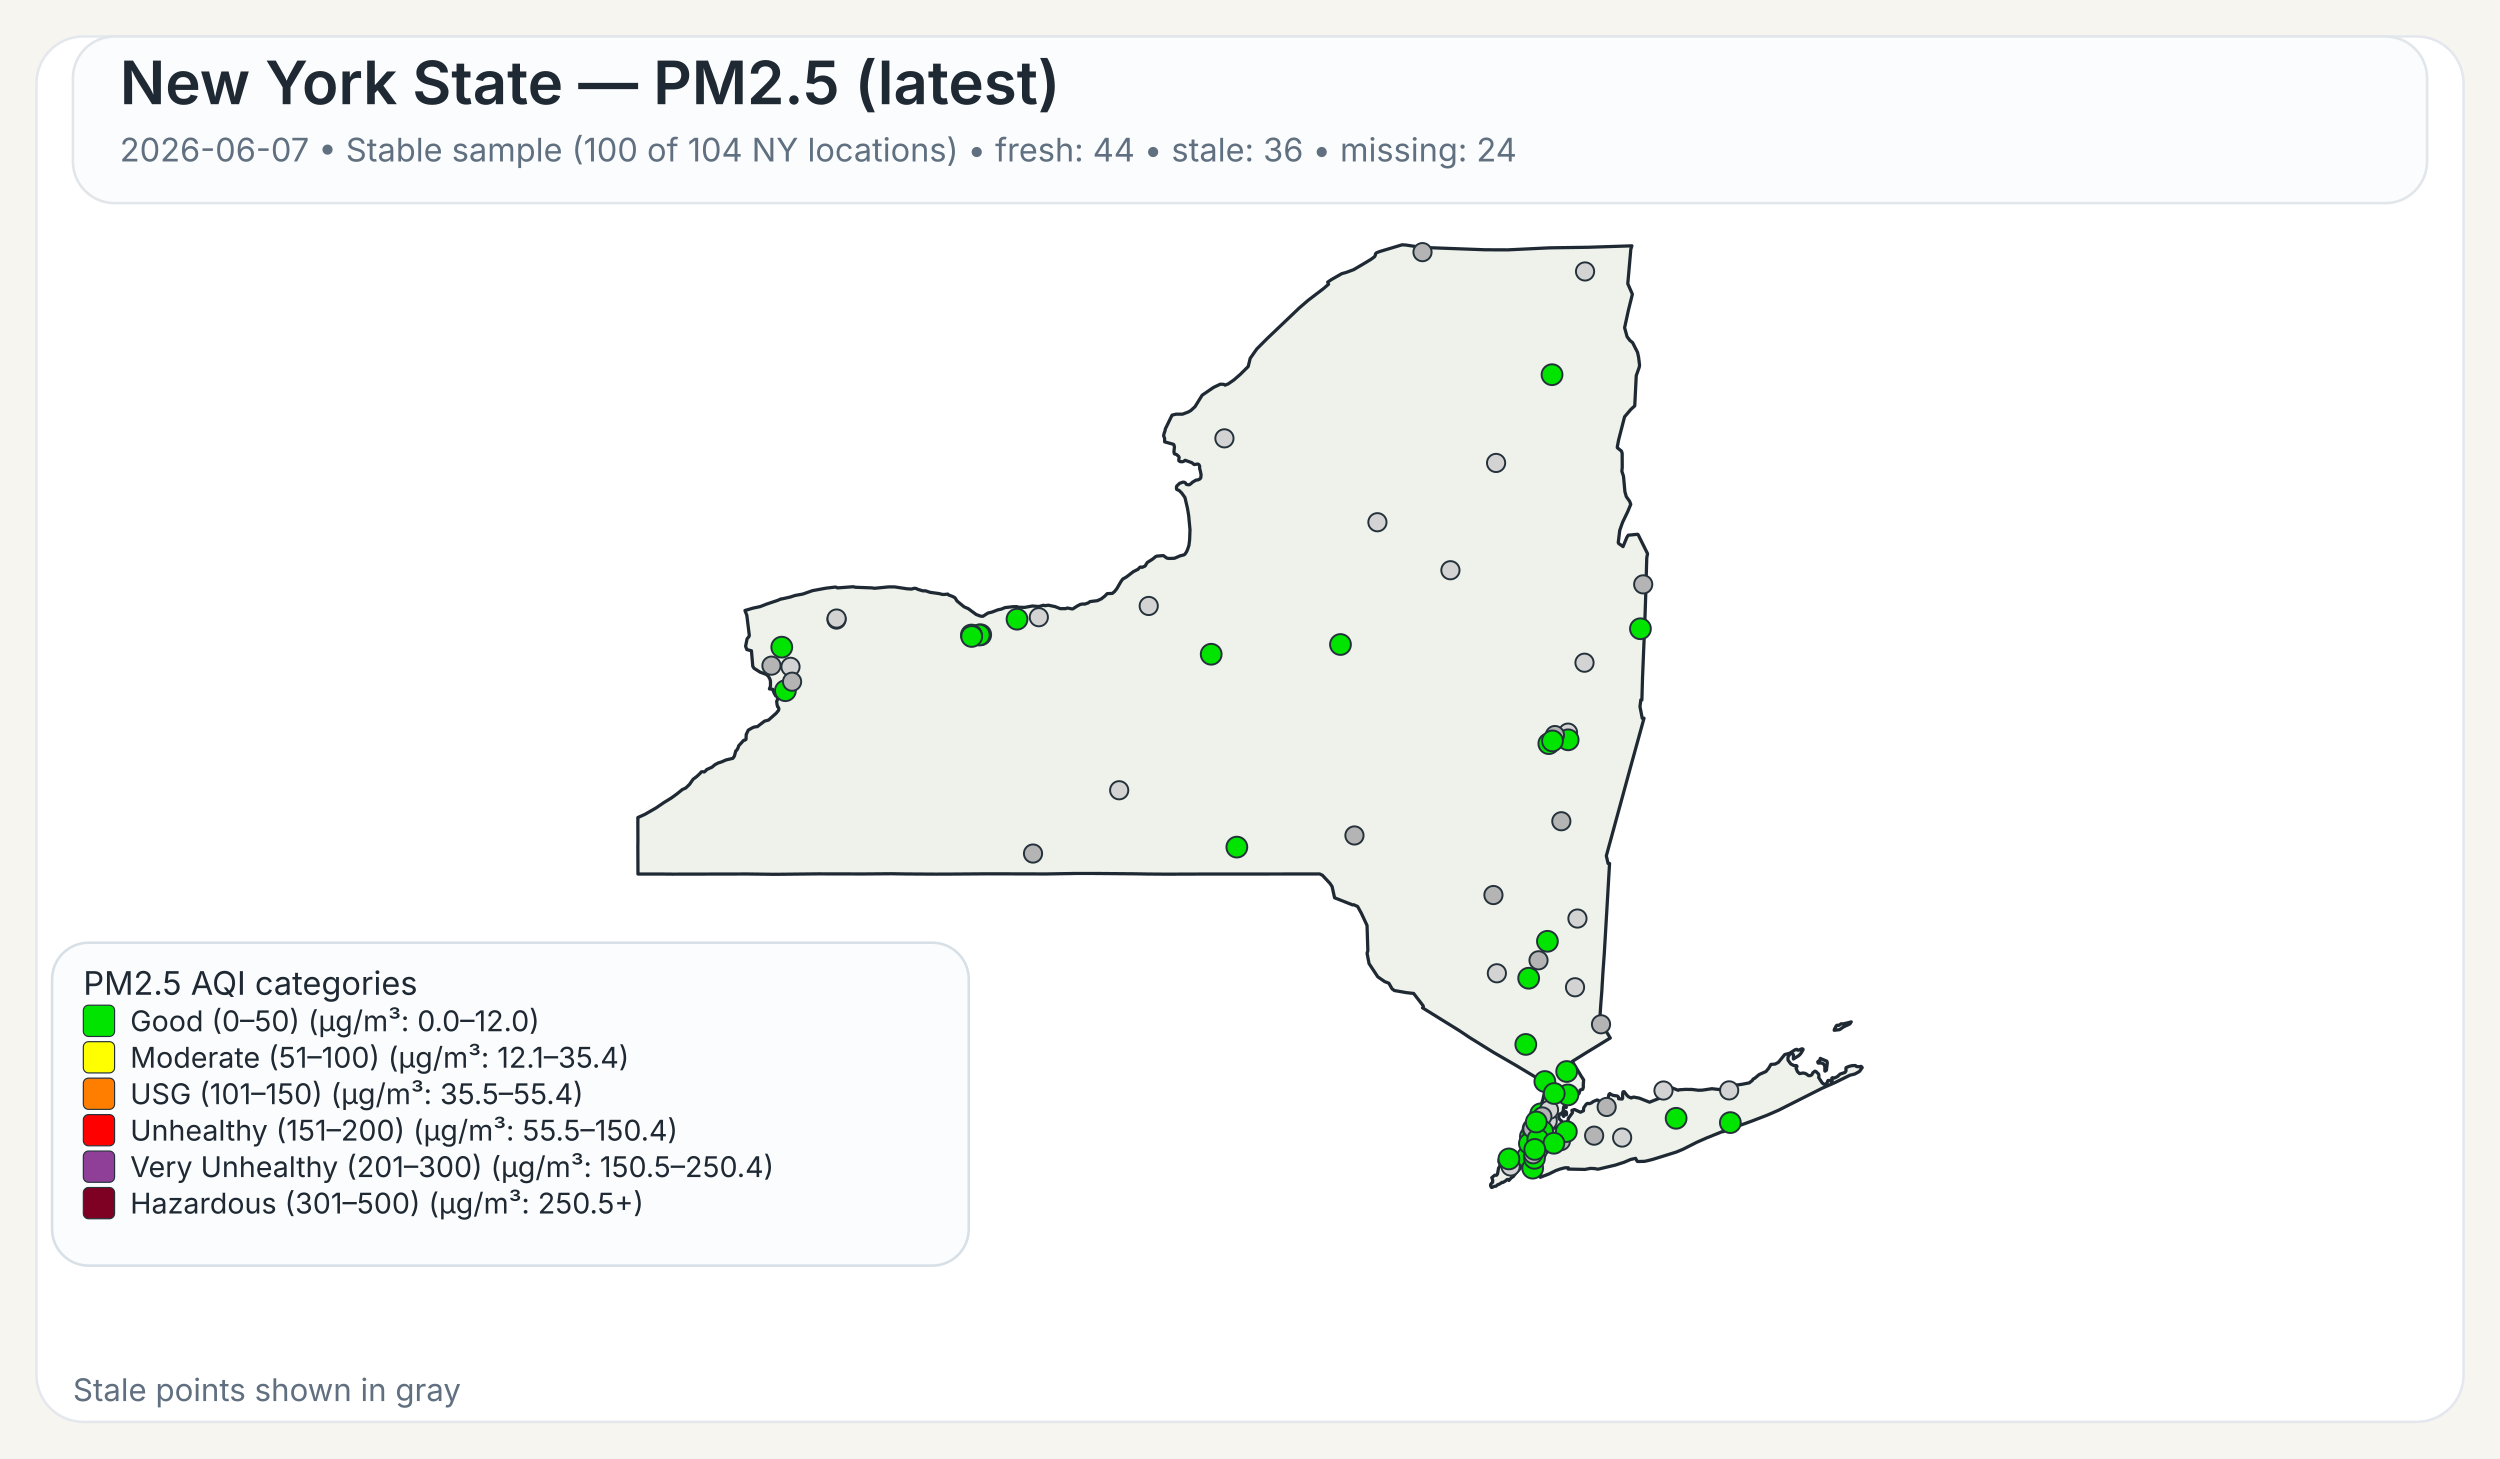
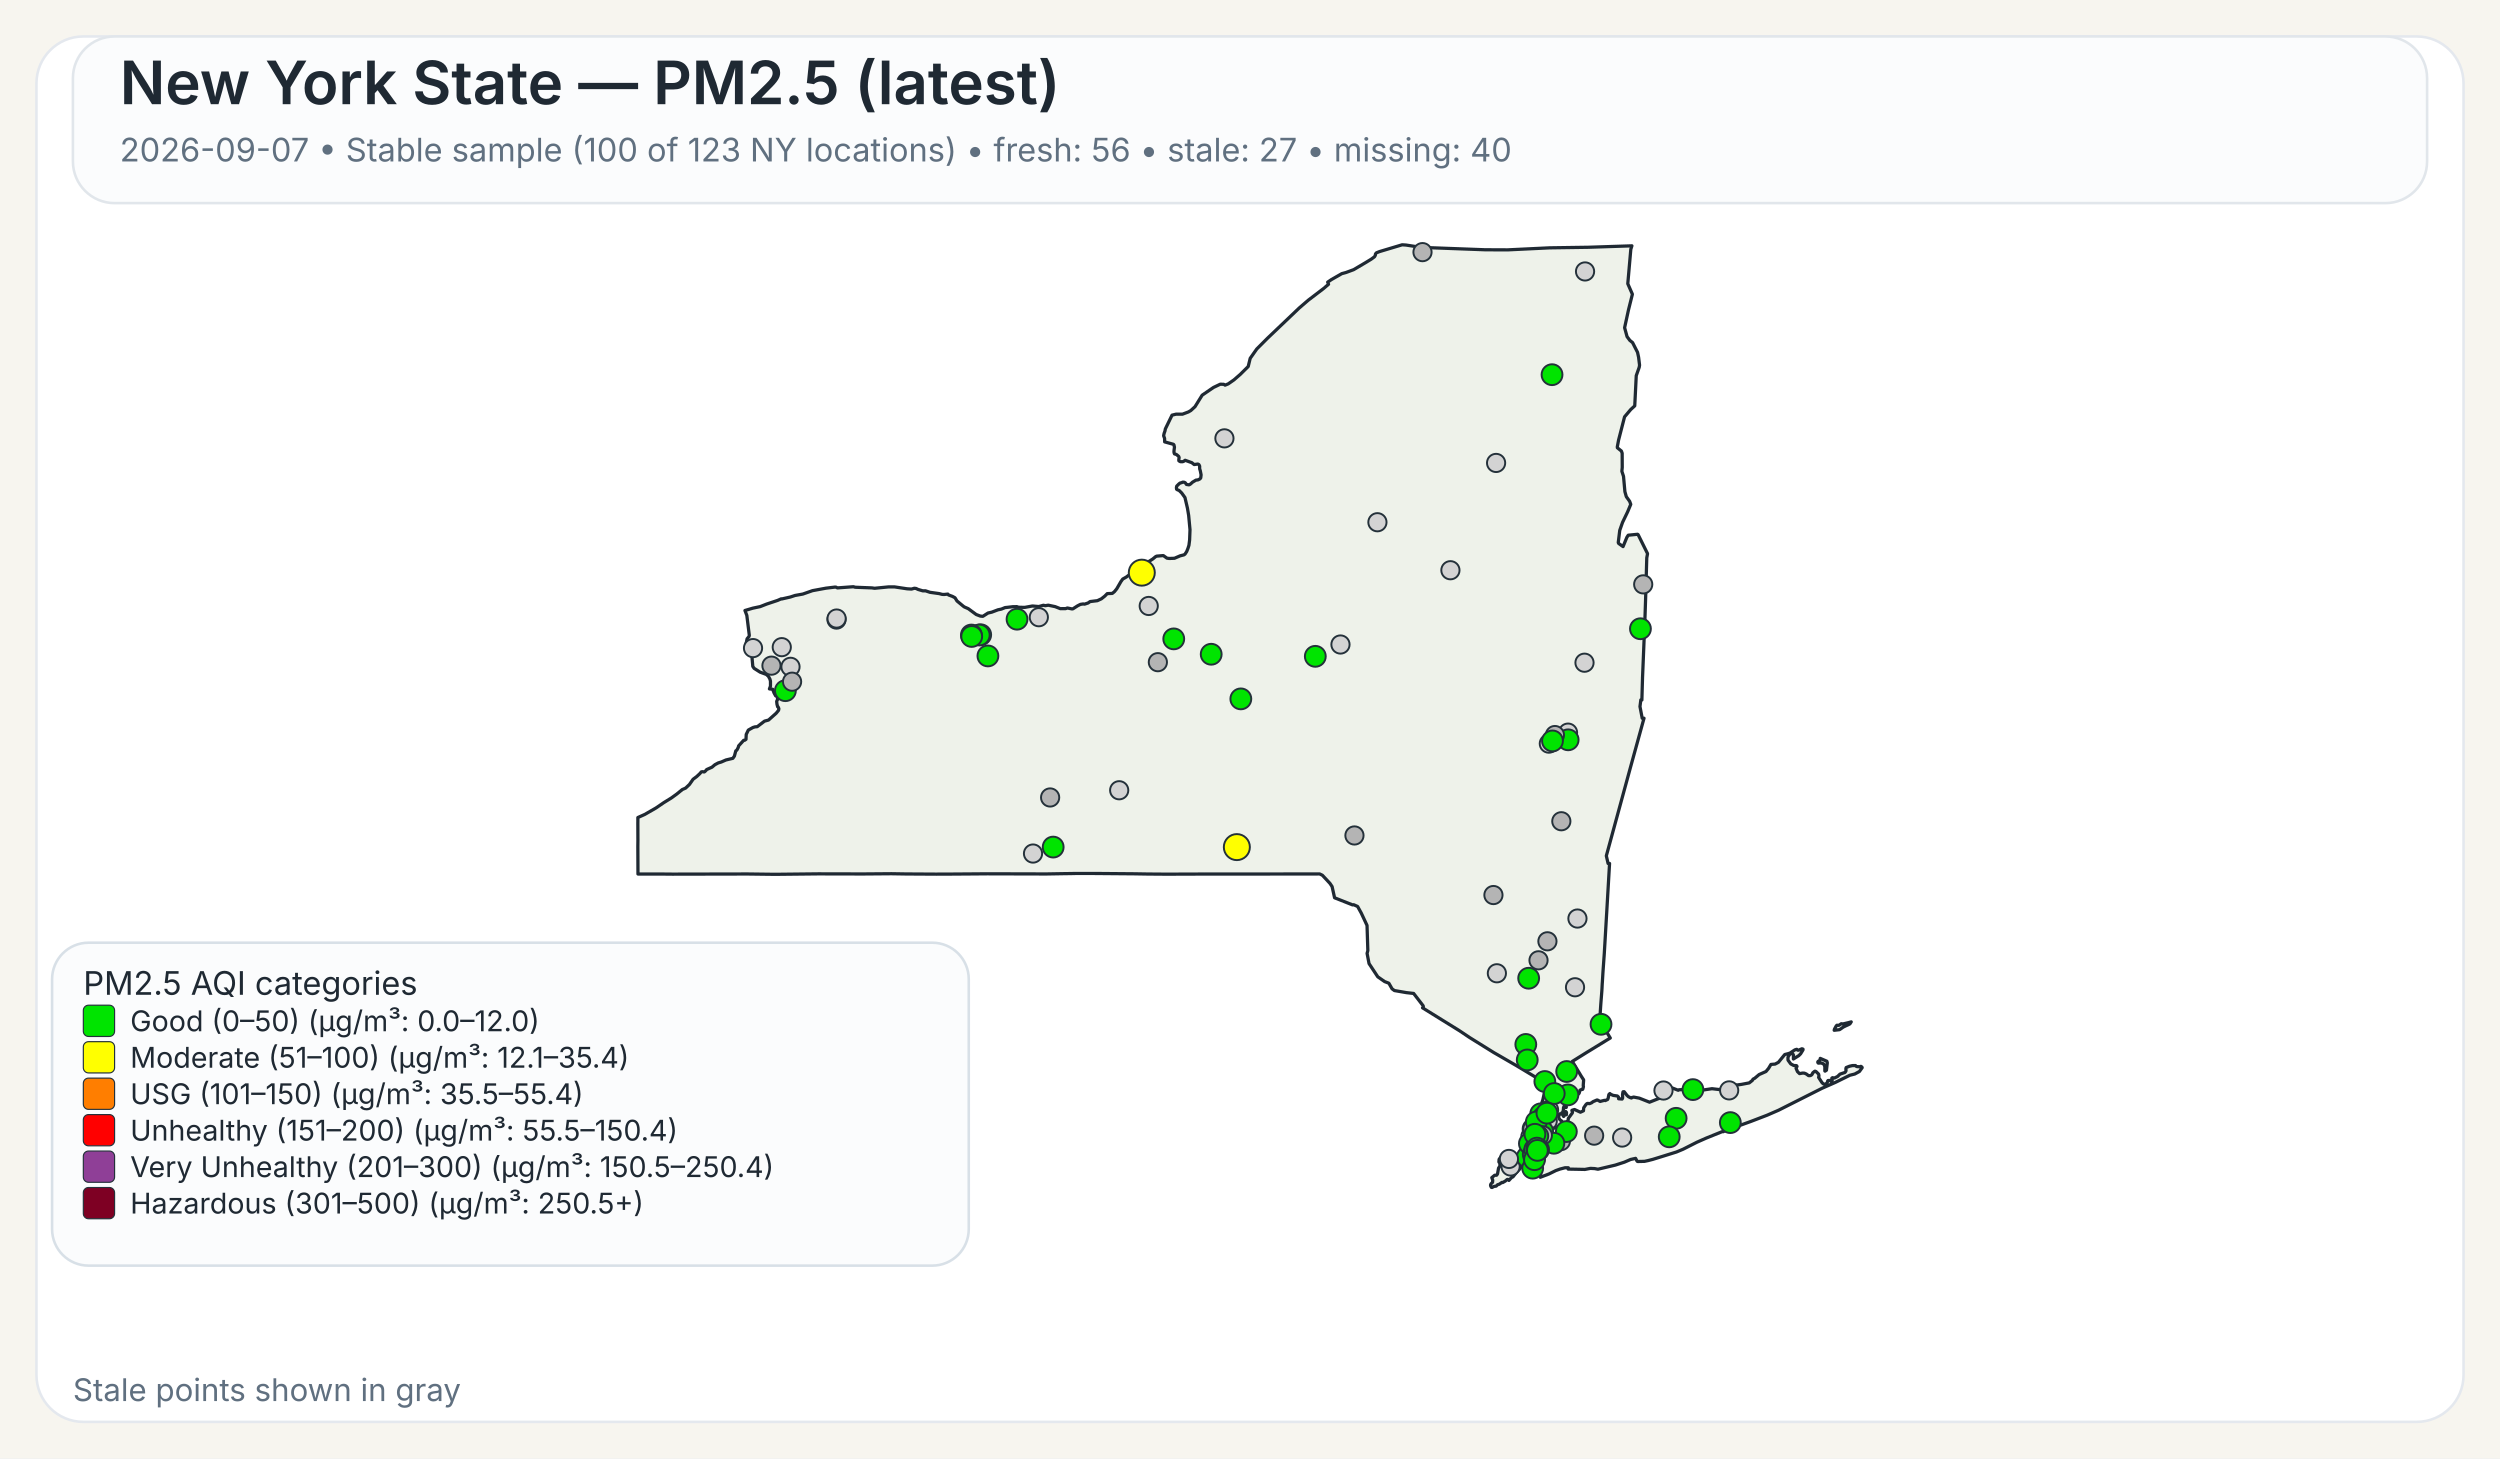
<svg xmlns="http://www.w3.org/2000/svg" width="960" height="560">
  <rect x="0" y="0" width="960" height="560" fill="#F7F5EF" />
  <rect x="14" y="14" width="932" height="532" rx="18" ry="18" fill="#FFFFFF" stroke="#E4E8EE" stroke-width="1" />
  <rect x="28" y="14" width="904" height="64" rx="16" ry="16" fill="#FBFCFD" stroke="#E1E6EB" stroke-width="1" />
  <text x="46" y="40" font-family="Public Sans, Inter, Aptos, Segoe UI, Arial, sans-serif" font-size="23" font-weight="600" fill="#1F2933">New York State — PM2.5 (latest)</text>
-   <text x="46" y="62" font-family="Public Sans, Inter, Aptos, Segoe UI, Arial, sans-serif" font-size="12.5" font-weight="400" fill="#607080">2026-06-07 • Stable sample (100 of 104 NY locations) • fresh: 44 • stale: 36 • missing: 24</text>
+   <text x="46" y="62" font-family="Public Sans, Inter, Aptos, Segoe UI, Arial, sans-serif" font-size="12.5" font-weight="400" fill="#607080">2026-09-07 • Stable sample (100 of 123 NY locations) • fresh: 56 • stale: 27 • missing: 40</text>
  <path d="M601.06,426.90 L601.23,426.83 L601.48,427.07 L601.55,427.32 L601.50,428.06 L601.28,428.08 L601.08,427.81 L601.04,427.27 L601.06,426.90 Z" fill="#EEF2EA" stroke="#1F2933" stroke-width="1.25" stroke-linejoin="round" />
  <path d="M585.16,439.66 L585.21,439.61 L585.24,439.63 L585.33,439.75 L585.00,440.50 L584.94,440.59 L584.83,440.54 L584.77,440.43 L584.80,440.38 L585.16,439.66 Z" fill="#EEF2EA" stroke="#1F2933" stroke-width="1.25" stroke-linejoin="round" />
  <path d="M579.00,452.87 L578.74,452.93 L578.02,453.54 L577.00,454.12 L576.75,454.04 L575.70,454.75 L575.07,454.93 L574.52,455.48 L573.72,455.58 L572.92,456.00 L572.71,455.95 L572.45,455.50 L572.36,455.05 L572.56,454.57 L573.14,454.01 L573.21,453.18 L572.85,452.21 L573.97,451.28 L574.68,451.28 L575.04,450.81 L575.45,448.53 L575.88,447.92 L575.97,447.53 L575.92,446.38 L575.63,446.32 L575.58,446.12 L575.66,445.16 L576.32,444.30 L576.87,444.03 L577.23,444.07 L577.46,444.30 L578.49,444.56 L580.44,444.30 L582.44,443.79 L583.07,443.83 L583.44,444.38 L583.57,445.77 L584.00,446.72 L584.43,447.38 L584.07,448.20 L583.53,448.95 L582.19,450.36 L580.96,451.93 L580.89,451.88 L580.35,452.27 L579.42,453.28 L579.25,452.99 L579.00,452.87 Z" fill="#EEF2EA" stroke="#1F2933" stroke-width="1.25" stroke-linejoin="round" />
  <path d="M698.65,407.28 L698.89,406.98 L698.98,406.42 L701.51,407.51 L701.69,408.12 L701.35,410.97 L700.83,411.31 L700.74,411.25 L700.74,409.57 L700.38,408.71 L700.19,408.52 L699.35,408.18 L698.24,408.24 L698.08,408.08 L698.02,407.81 L698.15,407.57 L698.65,407.28 Z" fill="#EEF2EA" stroke="#1F2933" stroke-width="1.25" stroke-linejoin="round" />
  <path d="M709.87,392.68 L710.87,392.40 L710.37,393.17 L709.71,393.51 L708.74,393.94 L707.77,394.42 L706.83,395.10 L706.37,395.39 L704.33,395.63 L704.44,395.18 L704.77,394.57 L705.12,393.94 L705.39,393.69 L706.11,393.74 L707.05,393.11 L707.70,393.19 L709.32,392.81 L709.87,392.68 Z" fill="#EEF2EA" stroke="#1F2933" stroke-width="1.25" stroke-linejoin="round" />
  <path d="M601.43,424.75 L601.44,424.82 L601.44,424.87 L601.44,424.97 L601.48,425.16 L601.44,425.24 L601.21,425.31 L600.95,425.08 L600.95,424.92 L601.10,424.88 L601.13,424.65 L601.23,424.58 L601.37,424.64 L601.42,424.70 L601.43,424.75 Z" fill="#EEF2EA" stroke="#1F2933" stroke-width="1.25" stroke-linejoin="round" />
  <path d="M623.05,163.10 L621.53,169.00 L621.04,171.61 L621.07,171.95 L622.62,173.20 L622.91,174.06 L622.94,179.46 L622.80,180.98 L623.43,182.92 L623.96,188.79 L624.50,190.70 L624.50,190.71 L625.79,192.51 L626.21,193.67 L625.60,195.12 L625.01,196.54 L623.06,200.59 L622.75,201.47 L621.98,203.67 L621.41,208.34 L621.56,208.68 L623.25,209.89 L624.72,206.33 L625.25,205.52 L628.84,205.16 L629.06,205.34 L632.45,212.18 L632.66,212.61 L632.36,214.21 L632.03,225.74 L632.03,225.80 L632.02,226.34 L632.00,227.05 L631.90,230.25 L631.64,238.09 L631.03,253.00 L630.74,259.97 L630.73,260.06 L630.73,260.23 L630.48,268.80 L630.08,268.74 L629.75,271.32 L630.61,275.80 L631.30,275.80 L628.80,284.88 L626.09,294.70 L622.63,307.38 L616.83,328.64 L617.50,331.57 L618.07,331.57 L617.02,349.62 L617.02,349.66 L616.71,354.88 L616.28,362.25 L616.04,366.27 L615.53,373.42 L615.30,377.22 L615.29,377.28 L615.29,377.35 L615.28,377.44 L615.28,377.49 L615.27,377.53 L615.19,379.03 L615.19,379.14 L615.18,379.18 L615.18,379.35 L615.17,379.49 L615.12,380.31 L615.09,380.73 L615.08,380.89 L614.72,385.46 L614.66,386.30 L614.29,391.98 L618.35,398.60 L616.75,399.56 L616.45,399.75 L610.52,403.39 L609.46,404.03 L609.01,404.31 L603.77,407.58 L605.77,410.89 L606.19,411.58 L606.62,412.29 L607.18,413.23 L608.08,414.62 L608.12,414.70 L607.96,416.83 L608.04,417.28 L607.81,418.17 L607.68,418.35 L607.54,418.27 L606.73,418.62 L606.42,419.73 L606.23,420.03 L605.55,420.48 L604.13,421.08 L603.54,421.65 L602.05,422.64 L600.59,424.82 L600.46,425.17 L600.38,425.37 L600.34,426.13 L600.15,426.98 L600.19,427.32 L600.39,427.51 L600.54,427.87 L600.54,428.09 L600.53,428.27 L600.60,428.55 L600.51,428.65 L600.44,428.71 L600.35,428.62 L600.18,428.29 L600.01,427.93 L600.10,427.54 L599.94,427.19 L599.85,427.21 L599.64,427.48 L599.51,427.81 L599.07,427.70 L598.72,427.92 L598.55,428.85 L598.57,429.17 L598.77,429.63 L599.21,430.17 L599.64,430.41 L600.31,431.59 L600.59,432.07 L600.90,432.04 L601.36,431.60 L601.36,431.60 L602.21,429.98 L602.19,429.51 L603.74,427.42 L603.84,427.11 L603.60,426.42 L603.67,426.33 L604.61,426.05 L606.88,427.09 L607.17,426.96 L608.05,426.54 L608.14,425.40 L608.93,424.24 L609.36,423.80 L609.77,423.70 L610.33,423.82 L611.26,423.43 L611.66,423.07 L613.16,422.42 L613.38,422.39 L614.46,422.95 L616.17,422.51 L616.43,422.62 L617.32,422.20 L617.49,421.82 L617.52,421.77 L617.81,420.28 L618.19,419.93 L618.22,419.96 L618.50,420.18 L618.60,420.26 L618.84,420.36 L619.48,420.63 L619.66,420.66 L619.90,420.69 L620.59,420.79 L621.03,420.85 L621.08,420.86 L621.49,421.26 L621.50,421.39 L621.55,421.93 L622.90,422.03 L623.09,421.64 L623.06,420.27 L623.21,419.33 L623.28,419.23 L623.69,419.22 L624.78,420.64 L625.29,421.11 L626.07,421.51 L626.50,421.62 L626.59,421.46 L627.35,421.28 L629.51,421.69 L629.51,421.69 L633.42,423.24 L638.19,421.34 L638.36,420.84 L638.45,419.18 L638.68,418.35 L640.49,417.89 L642.20,417.80 L644.45,418.67 L644.65,418.48 L647.29,418.32 L649.72,418.35 L652.18,418.65 L653.70,418.61 L657.40,418.06 L660.48,418.42 L661.32,417.62 L664.03,416.80 L665.53,416.46 L666.97,416.64 L668.73,416.40 L671.71,415.83 L672.90,414.88 L673.16,414.40 L673.82,414.05 L675.50,412.63 L678.13,411.46 L679.12,410.27 L680.04,408.74 L681.66,408.60 L682.91,407.93 L685.34,404.94 L686.69,404.59 L687.35,404.38 L689.21,403.16 L689.94,402.93 L690.28,403.23 L690.57,403.30 L691.93,402.73 L692.35,402.87 L692.38,403.11 L691.44,404.66 L690.75,405.35 L688.66,406.65 L688.68,405.06 L688.30,404.60 L687.92,404.54 L687.60,404.66 L687.09,405.06 L686.58,406.01 L686.59,407.08 L687.65,408.54 L688.81,409.15 L689.85,409.20 L690.06,409.50 L689.68,410.21 L690.24,411.51 L691.03,412.27 L692.17,412.06 L692.88,412.09 L693.59,412.39 L694.51,413.06 L695.19,413.03 L695.62,412.79 L695.84,412.56 L696.12,411.95 L696.83,411.38 L696.98,411.33 L697.37,411.49 L698.35,412.46 L698.48,413.14 L698.35,413.73 L699.60,415.66 L700.04,416.12 L700.44,416.32 L700.84,416.33 L701.58,415.93 L701.76,415.37 L701.81,415.13 L701.99,414.91 L702.86,414.89 L703.07,415.26 L703.12,415.25 L703.24,415.22 L703.45,415.13 L703.57,414.86 L703.45,414.38 L703.43,414.00 L703.70,413.83 L704.39,413.98 L705.62,413.37 L706.56,412.46 L708.48,411.82 L708.83,411.29 L708.88,410.85 L708.80,410.51 L708.92,409.94 L710.19,409.44 L711.31,409.19 L712.51,409.17 L712.73,409.44 L713.09,409.58 L714.27,409.63 L714.58,409.48 L714.99,409.75 L715.07,409.99 L714.02,411.45 L712.24,412.42 L710.34,412.90 L704.77,415.65 L699.71,417.88 L682.98,426.32 L678.57,428.24 L672.42,430.60 L662.20,434.30 L661.73,434.58 L661.49,434.51 L660.84,434.74 L655.19,437.03 L651.62,438.61 L646.31,441.30 L643.78,442.36 L638.41,444.04 L634.66,445.20 L632.83,445.67 L631.47,445.96 L631.32,445.96 L628.83,446.02 L628.63,445.87 L628.07,444.81 L626.15,445.24 L623.74,446.28 L621.85,446.89 L620.27,447.40 L613.61,448.98 L612.34,448.74 L610.73,448.66 L608.60,449.06 L605.36,448.99 L602.17,448.93 L602.19,448.77 L602.25,448.43 L600.97,448.42 L599.39,448.83 L599.07,448.91 L597.43,449.50 L594.79,450.81 L591.48,452.07 L591.48,451.26 L591.59,450.86 L591.41,450.49 L591.24,450.39 L590.88,450.18 L590.56,449.81 L590.00,449.87 L588.10,450.05 L587.46,450.03 L587.05,449.85 L586.87,449.72 L586.81,449.43 L587.15,448.99 L587.21,448.90 L587.49,448.42 L587.39,448.02 L586.94,447.62 L585.63,447.32 L585.23,446.64 L585.06,445.69 L585.31,444.71 L585.45,444.41 L585.68,443.96 L586.50,442.95 L586.37,441.37 L586.22,441.17 L586.16,441.08 L586.11,440.71 L586.29,440.19 L586.49,440.03 L586.59,439.53 L586.42,439.11 L586.13,438.91 L586.77,435.14 L587.04,434.58 L587.53,433.54 L588.00,432.56 L588.37,431.79 L590.66,426.98 L591.27,425.68 L591.55,425.09 L591.55,425.09 L591.90,424.00 L592.36,422.57 L592.47,422.24 L593.89,415.87 L593.37,415.86 L592.83,415.54 L585.14,410.91 L585.14,410.91 L582.09,409.08 L581.83,408.93 L574.90,404.92 L573.64,404.20 L565.84,399.35 L564.27,398.37 L560.37,395.76 L546.26,387.01 L546.57,386.68 L546.49,386.22 L542.83,381.48 L542.63,381.46 L540.06,381.17 L535.45,380.37 L534.54,379.69 L533.32,377.55 L531.70,376.93 L529.06,375.09 L525.71,370.01 L525.14,367.03 L524.96,366.10 L525.25,365.02 L524.94,355.37 L522.72,350.61 L521.32,348.08 L519.78,347.40 L519.41,347.49 L512.48,344.75 L511.52,340.44 L510.72,339.24 L507.79,336.09 L506.74,335.59 L502.43,335.60 L502.18,335.60 L499.75,335.60 L499.39,335.61 L499.35,335.61 L469.83,335.63 L469.66,335.63 L462.36,335.64 L461.30,335.63 L460.85,335.63 L460.00,335.64 L448.21,335.68 L447.85,335.68 L441.17,335.63 L440.91,335.63 L435.49,335.54 L435.46,335.54 L420.14,335.41 L418.99,335.41 L413.90,335.41 L413.83,335.41 L413.52,335.41 L412.93,335.41 L412.60,335.42 L411.23,335.45 L411.22,335.45 L408.74,335.48 L408.73,335.48 L401.77,335.60 L379.14,335.54 L372.91,335.59 L364.59,335.65 L360.26,335.66 L359.71,335.67 L347.88,335.60 L347.87,335.60 L342.30,335.51 L337.43,335.55 L331.40,335.60 L314.24,335.56 L297.70,335.74 L295.08,335.71 L287.13,335.61 L286.61,335.61 L258.23,335.67 L257.47,335.66 L253.93,335.63 L253.07,335.62 L253.07,335.63 L244.98,335.62 L244.93,325.04 L244.95,323.48 L244.96,322.52 L244.95,321.67 L244.95,321.16 L244.95,320.84 L244.93,316.08 L244.94,315.42 L244.94,313.93 L247.57,312.75 L251.88,310.27 L254.93,308.19 L257.77,306.44 L259.87,304.92 L262.02,303.17 L263.28,302.62 L264.74,301.24 L266.14,299.24 L267.54,298.19 L268.72,297.09 L269.32,296.39 L269.90,296.33 L270.33,296.44 L270.54,296.38 L271.04,295.92 L271.36,295.51 L273.40,294.60 L274.52,293.65 L275.81,292.96 L276.98,292.61 L278.76,291.83 L281.41,291.20 L282.01,290.34 L282.12,289.92 L282.55,288.31 L282.75,288.22 L283.00,287.95 L283.49,287.01 L283.63,286.42 L285.57,284.28 L285.90,284.29 L286.46,283.91 L286.55,282.02 L287.35,280.35 L289.13,279.36 L289.89,279.12 L290.78,279.05 L293.57,276.92 L295.12,276.50 L298.07,273.86 L298.97,272.76 L299.09,272.13 L298.79,271.45 L298.62,271.42 L298.36,270.43 L298.24,269.33 L298.55,268.66 L298.61,268.16 L298.25,267.28 L297.85,267.20 L297.24,266.09 L296.70,264.68 L295.46,264.54 L295.86,263.47 L295.86,261.59 L295.66,260.80 L295.08,259.71 L294.94,259.59 L294.28,258.99 L291.89,258.11 L289.57,256.64 L289.07,255.88 L288.57,250.10 L288.55,249.89 L286.78,249.43 L286.31,248.17 L286.88,245.30 L287.63,244.40 L287.73,243.95 L286.78,236.32 L286.06,234.43 L289.07,233.54 L291.93,232.93 L294.37,231.97 L298.62,230.55 L299.99,229.95 L300.12,230.02 L303.47,229.26 L305.29,228.66 L308.28,228.12 L312.00,226.81 L317.17,225.86 L320.65,225.44 L321.03,225.47 L321.59,225.76 L322.04,225.72 L327.70,225.30 L328.39,225.50 L334.82,225.75 L335.83,225.90 L341.09,225.38 L343.51,225.37 L348.32,226.10 L349.98,226.20 L350.03,226.20 L351.12,225.89 L351.79,225.98 L352.52,226.34 L354.31,226.87 L355.38,226.87 L357.13,227.45 L360.63,227.94 L361.77,228.24 L362.50,228.28 L363.98,228.13 L364.17,228.44 L365.74,229.01 L366.72,229.54 L367.48,230.77 L369.92,232.79 L370.31,233.07 L371.82,233.73 L373.38,234.88 L374.86,235.97 L376.42,236.57 L377.42,236.67 L379.40,235.40 L380.84,235.07 L383.21,234.17 L384.54,233.89 L385.93,233.32 L386.27,233.28 L386.83,233.22 L388.90,232.98 L390.48,232.95 L391.11,233.18 L393.48,233.24 L396.46,232.70 L398.89,232.91 L400.66,232.42 L401.43,232.58 L402.53,232.39 L405.18,232.95 L407.17,233.73 L409.20,233.71 L409.87,233.47 L411.66,233.83 L412.03,233.77 L413.80,232.63 L414.88,232.08 L415.91,231.92 L416.48,231.99 L417.81,231.55 L418.60,231.00 L421.39,230.66 L422.92,229.95 L424.23,228.91 L425.18,227.95 L425.69,227.93 L427.12,227.87 L427.93,227.21 L428.83,226.10 L430.44,223.32 L431.14,222.35 L431.96,221.89 L432.55,221.55 L435.18,219.53 L437.03,218.59 L437.61,217.92 L437.98,217.72 L438.51,217.88 L439.70,217.38 L440.56,215.99 L442.64,214.67 L443.82,213.70 L444.23,213.55 L446.72,213.34 L448.11,214.33 L448.97,214.45 L450.99,214.38 L453.20,213.43 L454.63,213.07 L455.05,212.77 L455.69,211.79 L456.17,210.59 L456.55,209.40 L456.81,207.36 L456.96,203.41 L456.73,200.97 L456.44,197.89 L455.97,195.10 L455.02,191.05 L453.78,189.32 L452.78,188.33 L452.13,188.08 L451.81,187.86 L451.74,187.30 L451.84,186.69 L452.22,186.31 L452.64,185.89 L453.10,185.51 L453.80,185.32 L454.18,185.14 L454.70,185.18 L455.13,185.37 L455.61,186.03 L456.63,186.18 L457.19,185.84 L457.91,185.17 L459.24,184.37 L460.00,184.28 L460.73,183.93 L461.08,183.54 L461.22,182.35 L460.90,180.72 L460.70,180.14 L460.66,179.72 L460.67,178.99 L460.38,178.40 L459.97,178.19 L458.56,178.39 L457.66,177.67 L455.09,176.75 L454.57,177.13 L454.12,177.30 L453.65,177.30 L453.29,177.28 L452.94,177.12 L452.67,176.90 L452.67,176.38 L452.79,175.72 L452.62,175.27 L451.89,174.63 L451.54,174.45 L451.01,174.30 L450.87,173.94 L450.80,173.54 L450.84,172.88 L450.99,171.72 L450.78,170.78 L450.56,170.60 L447.23,169.68 L447.20,168.34 L446.83,167.32 L447.02,166.42 L447.35,165.48 L447.50,164.69 L450.06,159.42 L451.61,159.04 L454.05,159.05 L456.36,158.18 L457.28,157.64 L458.88,156.17 L461.63,151.75 L465.96,148.79 L468.59,147.53 L469.94,147.58 L470.43,147.90 L471.65,147.40 L473.83,145.88 L476.29,143.74 L476.97,143.06 L479.31,140.74 L480.08,137.59 L482.60,134.01 L486.70,129.90 L498.91,118.26 L502.36,115.29 L508.27,110.78 L510.16,109.15 L509.83,108.34 L511.28,107.35 L515.25,105.08 L516.86,104.64 L519.80,103.55 L524.26,100.92 L526.51,99.55 L527.81,98.60 L528.14,98.00 L528.16,97.54 L528.55,97.08 L529.76,96.60 L538.43,94.00 L539.92,94.10 L544.47,94.80 L545.84,95.00 L570.26,95.91 L578.85,95.95 L585.96,95.61 L595.04,95.17 L609.91,94.95 L626.65,94.40 L626.23,95.73 L625.68,102.02 L625.07,108.95 L626.84,112.98 L625.33,119.03 L623.85,125.84 L624.79,129.27 L625.53,130.26 L625.83,130.68 L626.91,131.56 L626.91,131.56 L628.81,135.29 L629.22,137.19 L629.59,140.21 L629.45,141.06 L628.32,144.25 L627.83,154.15 L627.74,155.85 L626.19,157.27 L623.83,160.07 L623.05,163.10 Z" fill="#EEF2EA" stroke="#1F2933" stroke-width="1.25" stroke-linejoin="round" />
  <circle cx="574.80" cy="373.74" r="3.50" fill="lightgray" stroke="#24313A" stroke-width="0.75" />
  <circle cx="296.24" cy="255.61" r="3.50" fill="rgb(180,180,180)" stroke="#24313A" stroke-width="0.75" />
  <circle cx="585.91" cy="401.06" r="4.00" fill="#00E400" stroke="#24313A" stroke-width="0.75" />
-   <circle cx="590.67" cy="430.08" r="4.00" fill="#00E400" stroke="#24313A" stroke-width="0.75" />
+   <circle cx="590.67" cy="430.08" r="3.50" fill="lightgray" stroke="#24313A" stroke-width="0.75" />
  <circle cx="587.01" cy="375.64" r="4.00" fill="#00E400" stroke="#24313A" stroke-width="0.75" />
  <circle cx="580.07" cy="447.93" r="3.50" fill="lightgray" stroke="#24313A" stroke-width="0.75" />
  <circle cx="528.93" cy="200.54" r="3.50" fill="lightgray" stroke="#24313A" stroke-width="0.75" />
  <circle cx="622.90" cy="436.82" r="3.50" fill="lightgray" stroke="#24313A" stroke-width="0.75" />
  <circle cx="321.22" cy="237.92" r="3.50" fill="lightgray" stroke="#24313A" stroke-width="0.75" />
  <circle cx="556.96" cy="218.97" r="3.50" fill="lightgray" stroke="#24313A" stroke-width="0.75" />
  <circle cx="574.50" cy="177.77" r="3.50" fill="lightgray" stroke="#24313A" stroke-width="0.75" />
  <circle cx="429.77" cy="303.46" r="3.50" fill="lightgray" stroke="#24313A" stroke-width="0.75" />
-   <circle cx="514.74" cy="247.49" r="4.00" fill="#00E400" stroke="#24313A" stroke-width="0.75" />
+   <circle cx="514.74" cy="247.49" r="3.50" fill="lightgray" stroke="#24313A" stroke-width="0.75" />
  <circle cx="470.18" cy="168.33" r="3.50" fill="lightgray" stroke="#24313A" stroke-width="0.75" />
  <circle cx="376.59" cy="243.75" r="4.00" fill="#00E400" stroke="#24313A" stroke-width="0.75" />
  <circle cx="591.63" cy="427.72" r="4.00" fill="#00E400" stroke="#24313A" stroke-width="0.75" />
-   <circle cx="593.40" cy="430.37" r="4.00" fill="#00E400" stroke="#24313A" stroke-width="0.75" />
+   <circle cx="593.40" cy="430.37" r="3.50" fill="lightgray" stroke="#24313A" stroke-width="0.75" />
  <circle cx="593.93" cy="437.51" r="4.00" fill="#00E400" stroke="#24313A" stroke-width="0.75" />
  <circle cx="602.12" cy="281.33" r="3.50" fill="lightgray" stroke="#24313A" stroke-width="0.75" />
  <circle cx="398.91" cy="237.01" r="3.50" fill="lightgray" stroke="#24313A" stroke-width="0.75" />
  <circle cx="598.03" cy="436.67" r="4.00" fill="#00E400" stroke="#24313A" stroke-width="0.75" />
  <circle cx="595.98" cy="143.88" r="4.00" fill="#00E400" stroke="#24313A" stroke-width="0.75" />
  <circle cx="601.61" cy="411.46" r="4.00" fill="#00E400" stroke="#24313A" stroke-width="0.75" />
  <circle cx="608.45" cy="254.48" r="3.50" fill="lightgray" stroke="#24313A" stroke-width="0.75" />
  <circle cx="604.81" cy="379.11" r="3.50" fill="lightgray" stroke="#24313A" stroke-width="0.75" />
  <circle cx="588.51" cy="437.27" r="3.50" fill="rgb(180,180,180)" stroke="#24313A" stroke-width="0.75" />
  <circle cx="465.10" cy="251.23" r="4.00" fill="#00E400" stroke="#24313A" stroke-width="0.75" />
-   <circle cx="396.68" cy="327.76" r="3.50" fill="rgb(180,180,180)" stroke="#24313A" stroke-width="0.75" />
+   <circle cx="396.68" cy="327.76" r="3.50" fill="lightgray" stroke="#24313A" stroke-width="0.75" />
  <circle cx="643.63" cy="429.43" r="4.00" fill="#00E400" stroke="#24313A" stroke-width="0.75" />
  <circle cx="586.47" cy="444.33" r="4.00" fill="#00E400" stroke="#24313A" stroke-width="0.75" />
  <circle cx="303.55" cy="256.06" r="3.50" fill="lightgray" stroke="#24313A" stroke-width="0.75" />
  <circle cx="602.17" cy="284.09" r="4.00" fill="#00E400" stroke="#24313A" stroke-width="0.75" />
  <circle cx="301.59" cy="265.22" r="4.00" fill="#00E400" stroke="#24313A" stroke-width="0.75" />
  <circle cx="321.26" cy="237.52" r="3.50" fill="lightgray" stroke="#24313A" stroke-width="0.75" />
  <circle cx="612.15" cy="436.09" r="3.50" fill="rgb(180,180,180)" stroke="#24313A" stroke-width="0.75" />
  <circle cx="587.88" cy="438.53" r="3.50" fill="rgb(180,180,180)" stroke="#24313A" stroke-width="0.75" />
-   <circle cx="591.83" cy="440.12" r="3.50" fill="rgb(180,180,180)" stroke="#24313A" stroke-width="0.75" />
+   <circle cx="591.83" cy="440.12" r="3.50" fill="lightgray" stroke="#24313A" stroke-width="0.75" />
  <circle cx="594.32" cy="430.48" r="3.50" fill="lightgray" stroke="#24313A" stroke-width="0.75" />
  <circle cx="594.83" cy="426.21" r="3.50" fill="lightgray" stroke="#24313A" stroke-width="0.75" />
  <circle cx="605.74" cy="352.72" r="3.50" fill="lightgray" stroke="#24313A" stroke-width="0.75" />
  <circle cx="664.00" cy="418.71" r="3.50" fill="lightgray" stroke="#24313A" stroke-width="0.75" />
  <circle cx="546.24" cy="96.82" r="3.50" fill="rgb(180,180,180)" stroke="#24313A" stroke-width="0.75" />
  <circle cx="638.78" cy="418.76" r="3.50" fill="lightgray" stroke="#24313A" stroke-width="0.75" />
  <circle cx="304.16" cy="261.77" r="3.50" fill="rgb(180,180,180)" stroke="#24313A" stroke-width="0.75" />
  <circle cx="441.11" cy="232.69" r="3.50" fill="lightgray" stroke="#24313A" stroke-width="0.75" />
-   <circle cx="598.43" cy="436.52" r="3.50" fill="rgb(180,180,180)" stroke="#24313A" stroke-width="0.75" />
+   <circle cx="598.43" cy="436.52" r="4.00" fill="#00E400" stroke="#24313A" stroke-width="0.75" />
  <circle cx="376.03" cy="243.84" r="4.00" fill="#00E400" stroke="#24313A" stroke-width="0.75" />
  <circle cx="592.26" cy="428.72" r="3.50" fill="rgb(180,180,180)" stroke="#24313A" stroke-width="0.75" />
-   <circle cx="579.43" cy="445.03" r="4.00" fill="#00E400" stroke="#24313A" stroke-width="0.75" />
+   <circle cx="579.43" cy="445.03" r="3.50" fill="lightgray" stroke="#24313A" stroke-width="0.75" />
  <circle cx="602.08" cy="420.44" r="4.00" fill="#00E400" stroke="#24313A" stroke-width="0.75" />
  <circle cx="590.18" cy="441.64" r="3.50" fill="rgb(180,180,180)" stroke="#24313A" stroke-width="0.75" />
  <circle cx="520.11" cy="320.82" r="3.50" fill="rgb(180,180,180)" stroke="#24313A" stroke-width="0.75" />
  <circle cx="601.48" cy="434.51" r="3.50" fill="rgb(180,180,180)" stroke="#24313A" stroke-width="0.75" />
  <circle cx="598.28" cy="436.62" r="3.50" fill="rgb(180,180,180)" stroke="#24313A" stroke-width="0.75" />
-   <circle cx="601.48" cy="434.52" r="3.50" fill="rgb(180,180,180)" stroke="#24313A" stroke-width="0.75" />
+   <circle cx="601.48" cy="434.52" r="3.50" fill="lightgray" stroke="#24313A" stroke-width="0.75" />
  <circle cx="608.66" cy="104.24" r="3.50" fill="lightgray" stroke="#24313A" stroke-width="0.75" />
  <circle cx="373.02" cy="243.85" r="4.00" fill="#00E400" stroke="#24313A" stroke-width="0.75" />
-   <circle cx="598.27" cy="436.67" r="3.50" fill="rgb(180,180,180)" stroke="#24313A" stroke-width="0.75" />
-   <circle cx="598.28" cy="436.62" r="3.50" fill="rgb(180,180,180)" stroke="#24313A" stroke-width="0.75" />
-   <circle cx="587.67" cy="436.46" r="4.00" fill="#00E400" stroke="#24313A" stroke-width="0.75" />
+   <circle cx="598.27" cy="436.67" r="3.50" fill="lightgray" stroke="#24313A" stroke-width="0.75" />
+   <circle cx="598.28" cy="436.62" r="3.50" fill="lightgray" stroke="#24313A" stroke-width="0.75" />
+   <circle cx="587.67" cy="436.46" r="3.50" fill="lightgray" stroke="#24313A" stroke-width="0.75" />
  <circle cx="590.79" cy="368.76" r="3.50" fill="rgb(180,180,180)" stroke="#24313A" stroke-width="0.75" />
  <circle cx="593.22" cy="415.30" r="4.00" fill="#00E400" stroke="#24313A" stroke-width="0.75" />
-   <circle cx="590.92" cy="439.03" r="3.50" fill="rgb(180,180,180)" stroke="#24313A" stroke-width="0.75" />
-   <circle cx="300.20" cy="248.51" r="4.00" fill="#00E400" stroke="#24313A" stroke-width="0.75" />
+   <circle cx="590.92" cy="439.03" r="4.00" fill="#00E400" stroke="#24313A" stroke-width="0.75" />
+   <circle cx="300.20" cy="248.51" r="3.50" fill="lightgray" stroke="#24313A" stroke-width="0.75" />
  <circle cx="588.55" cy="448.58" r="4.00" fill="#00E400" stroke="#24313A" stroke-width="0.75" />
-   <circle cx="592.77" cy="438.21" r="3.50" fill="rgb(180,180,180)" stroke="#24313A" stroke-width="0.75" />
+   <circle cx="592.77" cy="438.21" r="3.50" fill="lightgray" stroke="#24313A" stroke-width="0.75" />
  <circle cx="592.77" cy="438.23" r="3.50" fill="rgb(180,180,180)" stroke="#24313A" stroke-width="0.75" />
  <circle cx="592.78" cy="438.21" r="3.50" fill="rgb(180,180,180)" stroke="#24313A" stroke-width="0.75" />
  <circle cx="592.81" cy="438.17" r="3.50" fill="rgb(180,180,180)" stroke="#24313A" stroke-width="0.75" />
  <circle cx="592.70" cy="438.35" r="3.50" fill="rgb(180,180,180)" stroke="#24313A" stroke-width="0.75" />
  <circle cx="592.76" cy="438.20" r="3.50" fill="lightgray" stroke="#24313A" stroke-width="0.75" />
-   <circle cx="592.66" cy="438.26" r="3.50" fill="rgb(180,180,180)" stroke="#24313A" stroke-width="0.75" />
+   <circle cx="592.66" cy="438.26" r="3.50" fill="lightgray" stroke="#24313A" stroke-width="0.75" />
  <circle cx="599.38" cy="438.19" r="3.50" fill="rgb(180,180,180)" stroke="#24313A" stroke-width="0.75" />
-   <circle cx="474.95" cy="325.29" r="4.00" fill="#00E400" stroke="#24313A" stroke-width="0.75" />
+   <circle cx="474.95" cy="325.29" r="5.00" fill="#FFFF00" stroke="#24313A" stroke-width="0.75" />
  <circle cx="588.70" cy="433.55" r="4.00" fill="#00E400" stroke="#24313A" stroke-width="0.75" />
  <circle cx="601.48" cy="434.52" r="4.00" fill="#00E400" stroke="#24313A" stroke-width="0.75" />
  <circle cx="629.93" cy="241.44" r="4.00" fill="#00E400" stroke="#24313A" stroke-width="0.75" />
  <circle cx="599.55" cy="315.36" r="3.50" fill="rgb(180,180,180)" stroke="#24313A" stroke-width="0.75" />
  <circle cx="588.57" cy="437.98" r="3.50" fill="lightgray" stroke="#24313A" stroke-width="0.75" />
  <circle cx="595.75" cy="285.13" r="3.50" fill="rgb(180,180,180)" stroke="#24313A" stroke-width="0.75" />
  <circle cx="589.13" cy="443.87" r="4.00" fill="#00E400" stroke="#24313A" stroke-width="0.75" />
-   <circle cx="594.21" cy="361.46" r="4.00" fill="#00E400" stroke="#24313A" stroke-width="0.75" />
-   <circle cx="614.79" cy="393.33" r="3.50" fill="rgb(180,180,180)" stroke="#24313A" stroke-width="0.75" />
-   <circle cx="664.45" cy="431.08" r="3.50" fill="rgb(180,180,180)" stroke="#24313A" stroke-width="0.75" />
+   <circle cx="594.21" cy="361.46" r="3.50" fill="rgb(180,180,180)" stroke="#24313A" stroke-width="0.75" />
+   <circle cx="614.79" cy="393.33" r="4.00" fill="#00E400" stroke="#24313A" stroke-width="0.75" />
+   <circle cx="664.45" cy="431.08" r="3.50" fill="lightgray" stroke="#24313A" stroke-width="0.75" />
  <circle cx="597.09" cy="282.26" r="3.50" fill="rgb(180,180,180)" stroke="#24313A" stroke-width="0.75" />
  <circle cx="573.48" cy="343.70" r="3.50" fill="rgb(180,180,180)" stroke="#24313A" stroke-width="0.75" />
  <circle cx="373.13" cy="244.40" r="4.00" fill="#00E400" stroke="#24313A" stroke-width="0.75" />
  <circle cx="590.03" cy="441.87" r="4.00" fill="#00E400" stroke="#24313A" stroke-width="0.75" />
  <circle cx="664.45" cy="431.08" r="4.00" fill="#00E400" stroke="#24313A" stroke-width="0.75" />
  <circle cx="596.83" cy="419.91" r="4.00" fill="#00E400" stroke="#24313A" stroke-width="0.75" />
+   <circle cx="640.98" cy="436.54" r="4.00" fill="#00E400" stroke="#24313A" stroke-width="0.75" />
  <circle cx="587.29" cy="439.12" r="4.00" fill="#00E400" stroke="#24313A" stroke-width="0.75" />
  <circle cx="589.23" cy="444.79" r="4.00" fill="#00E400" stroke="#24313A" stroke-width="0.75" />
  <circle cx="588.46" cy="433.42" r="3.50" fill="rgb(180,180,180)" stroke="#24313A" stroke-width="0.75" />
  <circle cx="592.37" cy="434.42" r="4.00" fill="#00E400" stroke="#24313A" stroke-width="0.75" />
-   <circle cx="594.75" cy="285.55" r="4.00" fill="#00E400" stroke="#24313A" stroke-width="0.75" />
+   <circle cx="594.75" cy="285.55" r="3.50" fill="lightgray" stroke="#24313A" stroke-width="0.75" />
  <circle cx="630.99" cy="224.40" r="3.50" fill="rgb(180,180,180)" stroke="#24313A" stroke-width="0.75" />
  <circle cx="590.52" cy="437.49" r="4.00" fill="#00E400" stroke="#24313A" stroke-width="0.75" />
-   <circle cx="616.96" cy="425.07" r="3.50" fill="rgb(180,180,180)" stroke="#24313A" stroke-width="0.75" />
  <circle cx="589.94" cy="430.85" r="4.00" fill="#00E400" stroke="#24313A" stroke-width="0.75" />
+   <circle cx="650.08" cy="418.41" r="4.00" fill="#00E400" stroke="#24313A" stroke-width="0.75" />
  <circle cx="596.15" cy="284.52" r="4.00" fill="#00E400" stroke="#24313A" stroke-width="0.75" />
-   <circle cx="588.77" cy="443.25" r="3.50" fill="rgb(180,180,180)" stroke="#24313A" stroke-width="0.75" />
+   <circle cx="588.77" cy="443.25" r="4.00" fill="#00E400" stroke="#24313A" stroke-width="0.75" />
  <circle cx="596.70" cy="439.01" r="4.00" fill="#00E400" stroke="#24313A" stroke-width="0.75" />
  <circle cx="390.54" cy="237.77" r="4.00" fill="#00E400" stroke="#24313A" stroke-width="0.75" />
  <circle cx="589.36" cy="441.38" r="4.00" fill="#00E400" stroke="#24313A" stroke-width="0.75" />
+   <circle cx="450.72" cy="245.33" r="4.00" fill="#00E400" stroke="#24313A" stroke-width="0.75" />
+   <circle cx="444.62" cy="254.28" r="3.50" fill="rgb(180,180,180)" stroke="#24313A" stroke-width="0.75" />
+   <circle cx="379.36" cy="251.88" r="4.00" fill="#00E400" stroke="#24313A" stroke-width="0.75" />
+   <circle cx="594.02" cy="427.45" r="4.00" fill="#00E400" stroke="#24313A" stroke-width="0.75" />
+   <circle cx="592.46" cy="435.94" r="3.50" fill="rgb(180,180,180)" stroke="#24313A" stroke-width="0.75" />
+   <circle cx="289.16" cy="248.87" r="3.50" fill="lightgray" stroke="#24313A" stroke-width="0.75" />
+   <circle cx="505.08" cy="252.03" r="4.00" fill="#00E400" stroke="#24313A" stroke-width="0.75" />
+   <circle cx="590.51" cy="436.23" r="4.00" fill="#00E400" stroke="#24313A" stroke-width="0.75" />
+   <circle cx="589.41" cy="435.56" r="4.00" fill="#00E400" stroke="#24313A" stroke-width="0.75" />
+   <circle cx="438.45" cy="219.90" r="5.00" fill="#FFFF00" stroke="#24313A" stroke-width="0.75" />
+   <circle cx="589.25" cy="445.32" r="4.00" fill="#00E400" stroke="#24313A" stroke-width="0.75" />
+   <circle cx="590.82" cy="441.48" r="4.00" fill="#00E400" stroke="#24313A" stroke-width="0.75" />
+   <circle cx="476.48" cy="268.37" r="4.00" fill="#00E400" stroke="#24313A" stroke-width="0.75" />
+   <circle cx="404.42" cy="325.28" r="4.00" fill="#00E400" stroke="#24313A" stroke-width="0.75" />
+   <circle cx="403.25" cy="306.23" r="3.50" fill="rgb(180,180,180)" stroke="#24313A" stroke-width="0.75" />
+   <circle cx="586.46" cy="407.02" r="4.00" fill="#00E400" stroke="#24313A" stroke-width="0.75" />
+   <circle cx="590.18" cy="440.88" r="4.00" fill="#00E400" stroke="#24313A" stroke-width="0.75" />
+   <circle cx="590.36" cy="441.75" r="4.00" fill="#00E400" stroke="#24313A" stroke-width="0.75" />
  <rect x="20" y="362" width="352" height="124" rx="14" ry="14" fill="#FBFCFD" stroke="#D8E0E7" stroke-width="1" />
  <text x="32" y="382" font-family="Inter, Aptos, Segoe UI, Arial, sans-serif" font-size="12.5" fill="#1F2933">PM2.5 AQI categories</text>
  <rect x="32" y="386" width="12" height="12" rx="2" ry="2" fill="#00E400" stroke="#24313A" stroke-width="0.45" />
  <text x="50" y="396" font-family="Inter, Aptos, Segoe UI, Arial, sans-serif" font-size="11" fill="#1F2933">Good (0–50)  (µg/m³: 0.0–12.0)</text>
  <rect x="32" y="400" width="12" height="12" rx="2" ry="2" fill="#FFFF00" stroke="#24313A" stroke-width="0.45" />
  <text x="50" y="410" font-family="Inter, Aptos, Segoe UI, Arial, sans-serif" font-size="11" fill="#1F2933">Moderate (51–100)  (µg/m³: 12.1–35.4)</text>
  <rect x="32" y="414" width="12" height="12" rx="2" ry="2" fill="#FF7E00" stroke="#24313A" stroke-width="0.45" />
  <text x="50" y="424" font-family="Inter, Aptos, Segoe UI, Arial, sans-serif" font-size="11" fill="#1F2933">USG (101–150)  (µg/m³: 35.5–55.4)</text>
  <rect x="32" y="428" width="12" height="12" rx="2" ry="2" fill="#FF0000" stroke="#24313A" stroke-width="0.45" />
  <text x="50" y="438" font-family="Inter, Aptos, Segoe UI, Arial, sans-serif" font-size="11" fill="#1F2933">Unhealthy (151–200)  (µg/m³: 55.5–150.4)</text>
  <rect x="32" y="442" width="12" height="12" rx="2" ry="2" fill="#8F3F97" stroke="#24313A" stroke-width="0.45" />
  <text x="50" y="452" font-family="Inter, Aptos, Segoe UI, Arial, sans-serif" font-size="11" fill="#1F2933">Very Unhealthy (201–300)  (µg/m³: 150.5–250.4)</text>
  <rect x="32" y="456" width="12" height="12" rx="2" ry="2" fill="#7E0023" stroke="#24313A" stroke-width="0.45" />
  <text x="50" y="466" font-family="Inter, Aptos, Segoe UI, Arial, sans-serif" font-size="11" fill="#1F2933">Hazardous (301–500)  (µg/m³: 250.5+)</text>
  <text x="28" y="538" font-family="Inter, Aptos, Segoe UI, Arial, sans-serif" font-size="12" fill="#607080">Stale points shown in gray</text>
</svg>
